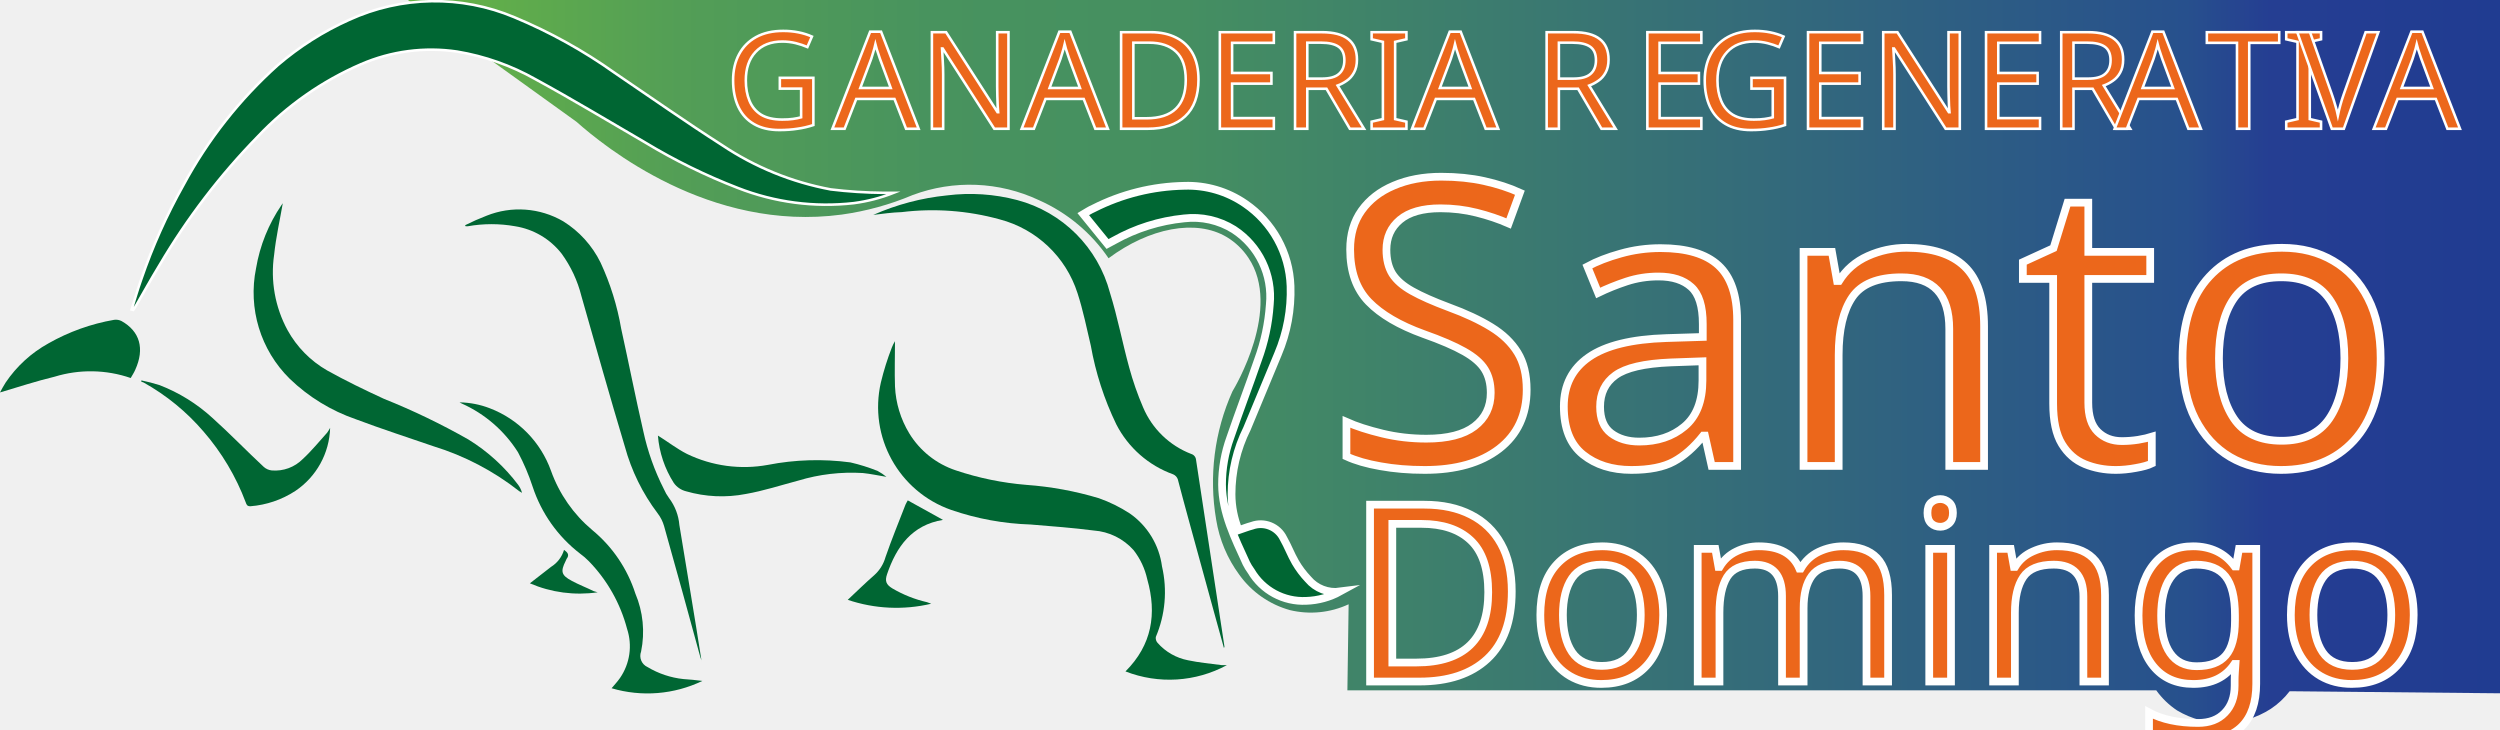
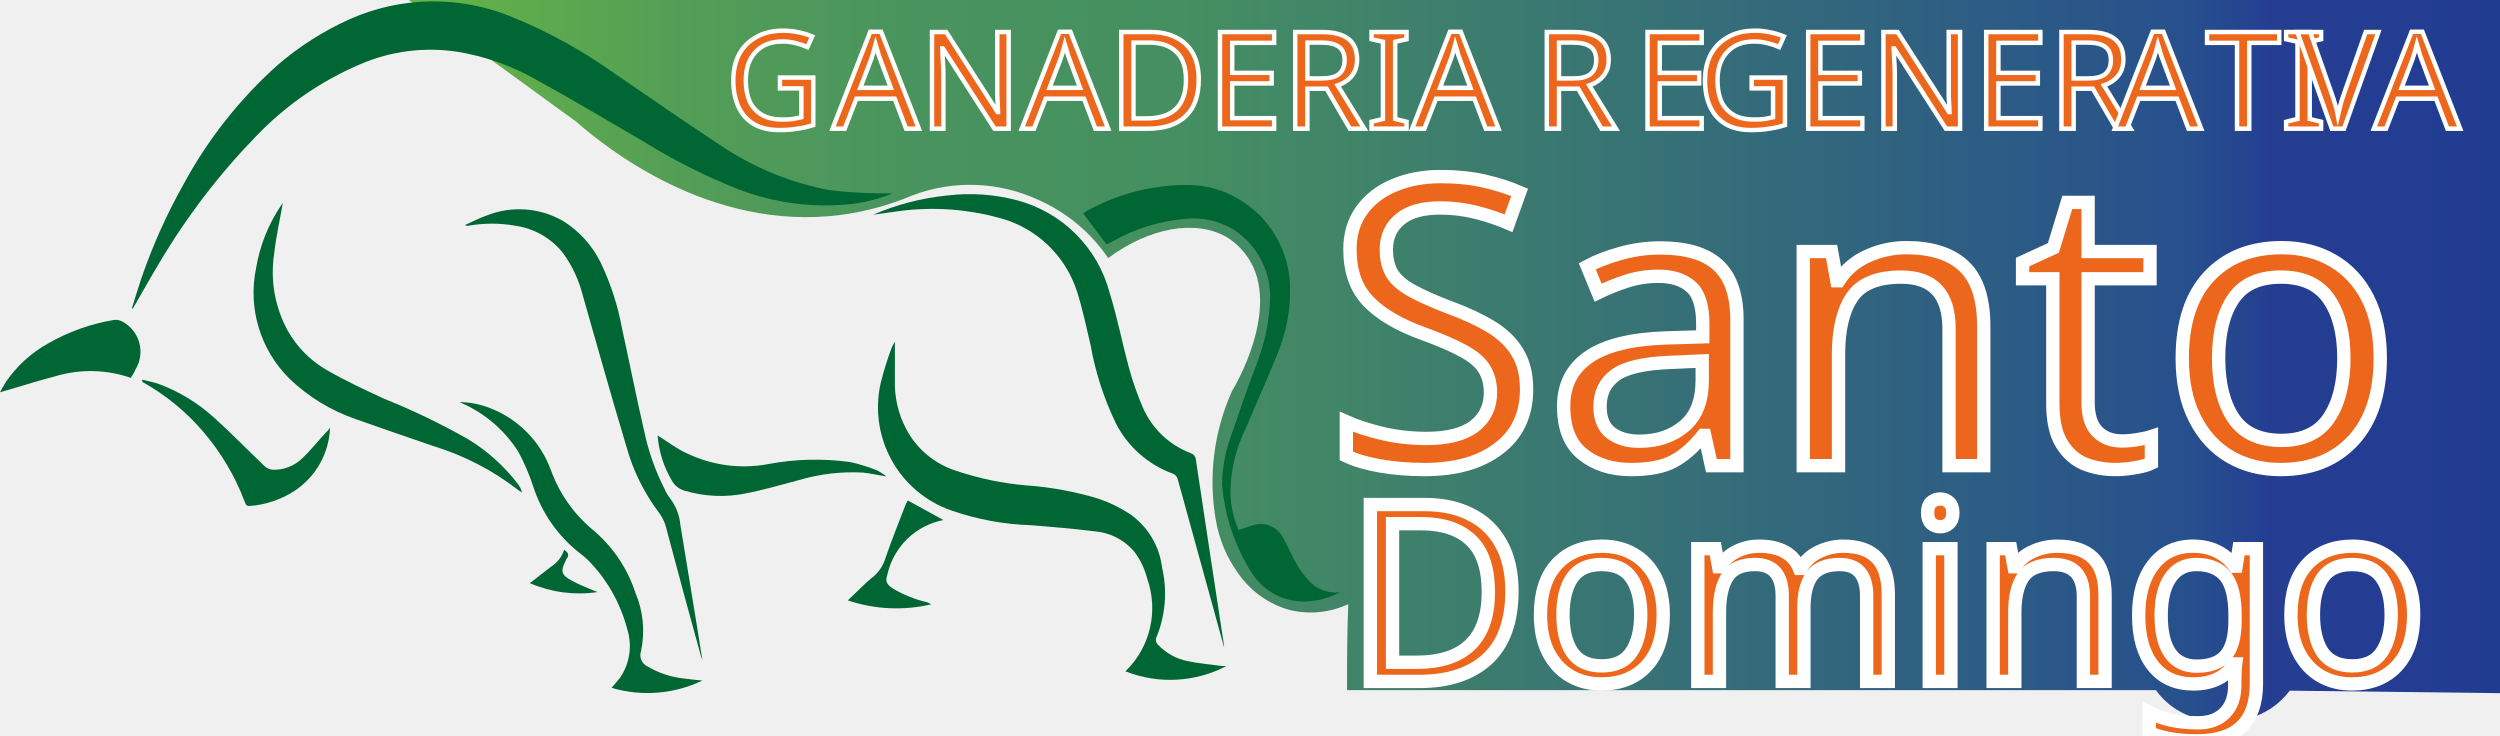
- <svg xmlns="http://www.w3.org/2000/svg" viewBox="0 0 242.32 70.72">
+ <svg xmlns="http://www.w3.org/2000/svg" viewBox="0 0 140.66 41.36">
  <defs>
-     <style>.cls-1{fill:url(#Degradado_sin_nombre_27);}.cls-2,.cls-3,.cls-4{fill:#063;}.cls-10,.cls-11,.cls-2,.cls-4,.cls-5{stroke:#fff;stroke-miterlimit:10;}.cls-2,.cls-5{stroke-width:0.25px;}.cls-10,.cls-11,.cls-4{stroke-width:0.75px;}.cls-5{font-size:13.11px;}.cls-10,.cls-11,.cls-5{fill:#ec671b;font-family:Bella;}.cls-6{letter-spacing:-0.01em;}.cls-7{letter-spacing:-0.03em;}.cls-8{letter-spacing:-0.06em;}.cls-9{letter-spacing:-0.08em;}.cls-10{font-size:38.72px;}.cls-11{font-size:24px;}</style>
-     <linearGradient id="Degradado_sin_nombre_27" x1="39.53" y1="35.03" x2="242.32" y2="35.03" gradientUnits="userSpaceOnUse">
+     <style>.cls-1{fill:url(#Degradado_sin_nombre_27);}.cls-2{fill:#063;}.cls-3{font-size:7.61px;stroke-width:0.25px;}.cls-10,.cls-3,.cls-9{fill:#ec671b;stroke:#fff;stroke-miterlimit:10;font-family:Bella;}.cls-4{letter-spacing:-0.01em;}.cls-5{letter-spacing:-0.03em;}.cls-6{letter-spacing:0em;}.cls-7{letter-spacing:-0.06em;}.cls-8{letter-spacing:-0.08em;}.cls-9{font-size:22.47px;}.cls-10,.cls-9{stroke-width:0.75px;}.cls-10{font-size:13.93px;}</style>
+     <linearGradient id="Degradado_sin_nombre_27" x1="22.95" y1="20.33" x2="140.66" y2="20.33" gradientUnits="userSpaceOnUse">
      <stop offset="0" stop-color="#68b545" />
      <stop offset="0.02" stop-color="#64b148" />
      <stop offset="0.13" stop-color="#539e56" />
      <stop offset="0.25" stop-color="#48935e" />
      <stop offset="0.37" stop-color="#458f61" />
      <stop offset="0.85" stop-color="#27508d" />
      <stop offset="0.89" stop-color="#253e92" />
      <stop offset="1" stop-color="#203c91" />
    </linearGradient>
  </defs>
  <g id="Capa_2" data-name="Capa 2">
    <g id="Capa_1-2" data-name="Capa 1">
-       <path class="cls-1" d="M242.32,67.2,221.93,67a7.55,7.55,0,0,1-1.83,1.71,8.61,8.61,0,0,1-9.08.15A7.77,7.77,0,0,1,209,66.91l-78.4,0,.12-8.34a8.67,8.67,0,0,1-5.68.57,9,9,0,0,1-4.91-3.42,12.34,12.34,0,0,1-2.25-5.35,21.52,21.52,0,0,1,1.58-12.44c.2-.33,4.84-8.06,1.54-12.95a6.63,6.63,0,0,0-2.09-2c-3-1.79-7.52-.88-11.46,2.05a16,16,0,0,0-6.75-5.63,15.78,15.78,0,0,0-12.25-.49,27.32,27.32,0,0,1-6.87,1.89c-12.81,1.72-23-6.6-25.71-9Q47.67,5.92,39.53,0H242.32Z" />
-       <path class="cls-2" d="M12.76,30c.31-1,.6-2,.94-2.95a55.09,55.09,0,0,1,4.08-9.11A42.86,42.86,0,0,1,26.93,6.31a28.57,28.57,0,0,1,6.92-4.39,19.9,19.9,0,0,1,16-.25,49.82,49.82,0,0,1,9.74,5.4c3.46,2.34,6.88,4.75,10.4,7a28.22,28.22,0,0,0,10.53,4.29,45.49,45.49,0,0,0,5.1.33c.32,0,.63,0,1,0a16.27,16.27,0,0,1-3.86,1,23.55,23.55,0,0,1-11.24-1.47,57.34,57.34,0,0,1-9-4.42c-3.53-2.05-7-4.15-10.62-6.12A23.17,23.17,0,0,0,44.31,5,17.13,17.13,0,0,0,35,6.22a30.34,30.34,0,0,0-10,7,65.11,65.11,0,0,0-9.52,12.45c-.83,1.36-1.6,2.76-2.4,4.14a1.6,1.6,0,0,1-.16.23Z" />
-       <path class="cls-3" d="M109.09,65.08c2.57-2.57,3.06-5.59,2.11-8.94a7.07,7.07,0,0,0-1.31-2.8A5.71,5.71,0,0,0,106,51.42c-2-.26-4.06-.41-6.1-.58a26.18,26.18,0,0,1-7.69-1.41,10.58,10.58,0,0,1-6.83-12.35,26.37,26.37,0,0,1,1.07-3.41,3.73,3.73,0,0,1,.3-.6c0,1.5-.05,3,0,4.39A9.6,9.6,0,0,0,88.13,42a8.36,8.36,0,0,0,4.51,3.59A28.9,28.9,0,0,0,99.51,47a32.48,32.48,0,0,1,7,1.29,14,14,0,0,1,3,1.48,7.44,7.44,0,0,1,3.12,5.13,11.07,11.07,0,0,1-.6,6.84.71.71,0,0,0,.17.57A5.26,5.26,0,0,0,115.16,64c1.07.23,2.17.32,3.26.47.15,0,.3,0,.5,0A11.7,11.7,0,0,1,109.09,65.08Z" />
-       <path class="cls-4" d="M120.06,51.39c.47-.16.87-.32,1.29-.43a2.45,2.45,0,0,1,3.05,1.23c.43.75.73,1.57,1.16,2.31a8.9,8.9,0,0,0,1.23,1.64,3.45,3.45,0,0,0,3.1,1.2,7.3,7.3,0,0,1-3.28.9,5.86,5.86,0,0,1-5.34-2.88,5.12,5.12,0,0,1-.47-.77c-1.11-2.44-2.33-4.85-2.35-7.62a13.33,13.33,0,0,1,.8-4.55c.86-2.52,1.81-5,2.68-7.53a19.29,19.29,0,0,0,1.15-5.37,7.76,7.76,0,0,0-3.49-7.27,7.44,7.44,0,0,0-4.82-1.08A17.39,17.39,0,0,0,108,23.3l-.65.35L105,20.76c.29-.17.61-.39,1-.56a20.23,20.23,0,0,1,8.8-2.19,9.82,9.82,0,0,1,5.88,1.72,10.11,10.11,0,0,1,4.41,8,15.51,15.51,0,0,1-1.22,6.59c-1,2.43-2,4.81-3,7.22a14.28,14.28,0,0,0-1.5,6.38A9.33,9.33,0,0,0,120.06,51.39Z" />
-       <path class="cls-3" d="M84.64,20.83a23.5,23.5,0,0,1,7.15-1.89,17.92,17.92,0,0,1,6.8.45,12.66,12.66,0,0,1,9,9c.74,2.37,1.2,4.83,1.86,7.23a29,29,0,0,0,1.35,3.87A8.3,8.3,0,0,0,115.46,44a.65.65,0,0,1,.47.57q1.36,9,2.75,18.08a.16.16,0,0,1-.05.15l-1-3.62c-.82-3-1.65-6-2.47-9-.35-1.25-.67-2.5-1-3.73a.82.82,0,0,0-.44-.47,10,10,0,0,1-5.52-4.85,29.24,29.24,0,0,1-2.47-7.63c-.4-1.7-.75-3.43-1.29-5.09a10.8,10.8,0,0,0-7.55-7.15,24.5,24.5,0,0,0-9.49-.7C86.45,20.59,85.55,20.72,84.64,20.83Z" />
-       <path class="cls-3" d="M45.08,21.83a22.66,22.66,0,0,1,2.08-.92,8.49,8.49,0,0,1,7.43.54,9.79,9.79,0,0,1,3.62,4,25.43,25.43,0,0,1,2,6.41c.73,3.3,1.38,6.62,2.14,9.92a23.11,23.11,0,0,0,2,5.63,4.38,4.38,0,0,0,.5.87,5,5,0,0,1,1,2.61c.72,4.41,1.47,8.81,2.16,13.23,0-.14-.09-.28-.13-.43Q66.15,57.33,64.37,51a3.68,3.68,0,0,0-.63-1.25,19,19,0,0,1-3.17-6.45c-1.46-4.86-2.83-9.74-4.22-14.62a11.88,11.88,0,0,0-1.91-4.09,7.13,7.13,0,0,0-4.51-2.66,13.05,13.05,0,0,0-4.58,0l-.22,0Z" />
-       <path class="cls-3" d="M27.41,19.7c-.28,1.62-.66,3.28-.84,5A11.75,11.75,0,0,0,27.87,32,10.14,10.14,0,0,0,31.7,35.9c1.79,1,3.65,1.9,5.52,2.76A66.86,66.86,0,0,1,45.4,42.6,17.56,17.56,0,0,1,50.23,47a2.39,2.39,0,0,1,.37.77,2.4,2.4,0,0,1-.27-.16A25.65,25.65,0,0,0,42,43.25c-2.5-.86-5-1.67-7.5-2.61a17.4,17.4,0,0,1-6.41-3.92A11.73,11.73,0,0,1,24.82,26a15.4,15.4,0,0,1,2.47-6.13Z" />
-       <path class="cls-3" d="M68.08,66a12.27,12.27,0,0,1-8.8.71c.28-.33.57-.64.82-1a5.41,5.41,0,0,0,.68-4.76,14.82,14.82,0,0,0-3.7-6.55,6.89,6.89,0,0,0-.87-.75,13.52,13.52,0,0,1-4.58-6.47,20.94,20.94,0,0,0-1.42-3.34,12.43,12.43,0,0,0-5.46-4.73L44.54,39s0,0,0,0a8.47,8.47,0,0,1,2.93.57,10.15,10.15,0,0,1,5.94,6.07,13.35,13.35,0,0,0,4,5.74,13.2,13.2,0,0,1,4.17,6.14,9.53,9.53,0,0,1,.56,5.63,1.19,1.19,0,0,0,.63,1.51,8.5,8.5,0,0,0,3.47,1.16C66.82,65.86,67.4,65.91,68.08,66Z" />
-       <path class="cls-3" d="M12.67,36.64a11.91,11.91,0,0,0-7.37-.13c-1.78.43-3.52,1-5.3,1.53.16-.29.33-.63.54-.95A12,12,0,0,1,4.7,33.28,19.72,19.72,0,0,1,11.06,31a1.2,1.2,0,0,1,.72.12c1.78,1,2.26,2.67,1.33,4.72C13,36.1,12.83,36.36,12.67,36.64Z" />
-       <path class="cls-3" d="M63.77,42.22c1,.62,1.85,1.29,2.82,1.78a12.75,12.75,0,0,0,7.84,1.06,24.71,24.71,0,0,1,8-.24,17.93,17.93,0,0,1,2.64.83,5.22,5.22,0,0,1,.85.57c-.86-.14-1.57-.3-2.29-.37a17.82,17.82,0,0,0-6.24.73c-1.7.45-3.38,1-5.1,1.3a12.35,12.35,0,0,1-5.79-.26,2.07,2.07,0,0,1-1.19-.81A10,10,0,0,1,63.77,42.22Z" />
-       <path class="cls-3" d="M32,41.47a7.63,7.63,0,0,1-3.38,6.12,9.27,9.27,0,0,1-4.35,1.48c-.32,0-.37-.15-.45-.37a22.6,22.6,0,0,0-4.09-6.87,21.37,21.37,0,0,0-5.82-4.76L13.7,37l0-.13a17.68,17.68,0,0,1,1.77.46,16.22,16.22,0,0,1,5.1,3.16c1.71,1.53,3.3,3.19,5,4.77a1.38,1.38,0,0,0,.78.34,3.78,3.78,0,0,0,3-1.11c.85-.78,1.58-1.69,2.36-2.55A4,4,0,0,0,32,41.47Z" />
-       <path class="cls-3" d="M90.26,58.52a14.7,14.7,0,0,1-8.09-.38c.91-.85,1.71-1.64,2.56-2.38A3.68,3.68,0,0,0,85.83,54c.59-1.71,1.28-3.39,1.94-5.09.07-.16.16-.3.22-.41l3.41,1.89c-3,.5-4.5,2.57-5.42,5.27-.22.65-.1,1,.51,1.37a11.82,11.82,0,0,0,3.37,1.34Z" />
-       <path class="cls-3" d="M57.93,57.41a12.15,12.15,0,0,1-6.57-.87c.74-.57,1.39-1.09,2.06-1.6a2.91,2.91,0,0,0,1.25-1.64c.33.23.56.47.25.87a1.07,1.07,0,0,0-.1.22c-.5,1-.42,1.37.6,1.91.68.37,1.42.65,2.13,1Z" />
-       <text class="cls-5" transform="translate(70.26 12.48)">
-         <tspan class="cls-6">G</tspan>
-         <tspan x="10.42" y="0">ANADERIA R</tspan>
-         <tspan class="cls-7" x="88.15" y="0">E</tspan>
-         <tspan x="94.18" y="0">GENER</tspan>
-         <tspan class="cls-8" x="134.71" y="0">A</tspan>
-         <tspan x="143.52" y="0">TI</tspan>
-         <tspan class="cls-9" x="152.41" y="0">V</tspan>
-         <tspan x="159.82" y="0">A</tspan>
+       <path class="cls-1" d="M140.66,39l-11.83-.14a4.32,4.32,0,0,1-1.06,1,5,5,0,0,1-5.28.08,4.18,4.18,0,0,1-1.19-1.11l-45.51,0c0-1.61,0-3.22.07-4.84a5,5,0,0,1-3.3.33,5.19,5.19,0,0,1-2.85-2,7.13,7.13,0,0,1-1.31-3.1A12.46,12.46,0,0,1,69.32,22c.12-.19,2.81-4.68.89-7.51A3.84,3.84,0,0,0,69,13.33c-1.76-1-4.36-.51-6.65,1.19a9.27,9.27,0,0,0-3.92-3.27A9.13,9.13,0,0,0,51.32,11a15.59,15.59,0,0,1-4,1.09C39.9,13.06,34,8.23,32.41,6.84L23,0H140.66Z" />
+       <path class="cls-2" d="M7.41,17.38c.18-.57.35-1.14.54-1.71a32.13,32.13,0,0,1,2.37-5.29,24.92,24.92,0,0,1,5.31-6.73,16.7,16.7,0,0,1,4-2.55A11.59,11.59,0,0,1,28.92,1a28.33,28.33,0,0,1,5.65,3.13c2,1.36,4,2.76,6,4.07a16.43,16.43,0,0,0,6.11,2.5,26.6,26.6,0,0,0,3,.18c.18,0,.36,0,.55,0a9.26,9.26,0,0,1-2.24.59,13.68,13.68,0,0,1-6.52-.85A33.6,33.6,0,0,1,36.27,8c-2.05-1.19-4.08-2.41-6.16-3.55a13.36,13.36,0,0,0-4.39-1.54,10,10,0,0,0-5.42.69,17.75,17.75,0,0,0-5.83,4,38.17,38.17,0,0,0-5.53,7.23c-.48.79-.92,1.6-1.39,2.4a.6.6,0,0,1-.09.13Z" />
+       <path class="cls-2" d="M63.32,37.77a4.94,4.94,0,0,0,1.23-5.2A4.23,4.23,0,0,0,63.79,31a3.29,3.29,0,0,0-2.24-1.11c-1.17-.15-2.35-.24-3.54-.34a15.08,15.08,0,0,1-4.46-.82,6.15,6.15,0,0,1-4-7.17,18.1,18.1,0,0,1,.62-2,3.79,3.79,0,0,1,.18-.34c0,.87,0,1.71,0,2.54a5.54,5.54,0,0,0,.77,2.62,4.85,4.85,0,0,0,2.62,2.09,16.9,16.9,0,0,0,4,.84,18.61,18.61,0,0,1,4.07.75,7.76,7.76,0,0,1,1.76.86,4.28,4.28,0,0,1,1.81,3,6.47,6.47,0,0,1-.34,4,.39.39,0,0,0,.09.33,3.15,3.15,0,0,0,1.7.95c.62.13,1.26.18,1.89.27l.29,0A6.82,6.82,0,0,1,63.32,37.77Z" />
+       <path class="cls-2" d="M69.69,29.82l.75-.25a1.42,1.42,0,0,1,1.77.72c.25.43.43.9.68,1.33a4.51,4.51,0,0,0,.71,1,2,2,0,0,0,1.8.7,4.43,4.43,0,0,1-1.9.52,3.44,3.44,0,0,1-3.11-1.67,3.57,3.57,0,0,1-.27-.45,11,11,0,0,1-1.36-4.42,8,8,0,0,1,.46-2.65c.5-1.46,1-2.91,1.56-4.37a11.07,11.07,0,0,0,.66-3.11,4.5,4.5,0,0,0-2-4.23,4.34,4.34,0,0,0-2.8-.62,9.87,9.87,0,0,0-4,1.24l-.38.2L60.94,12a4.14,4.14,0,0,1,.56-.32,11.63,11.63,0,0,1,5.11-1.27,5.66,5.66,0,0,1,3.41,1,5.84,5.84,0,0,1,2.56,4.65,9.14,9.14,0,0,1-.7,3.83c-.56,1.41-1.19,2.79-1.78,4.19a8.32,8.32,0,0,0-.87,3.7A5.45,5.45,0,0,0,69.69,29.82Z" />
+       <path class="cls-2" d="M49.13,12.08A14,14,0,0,1,53.28,11a10.51,10.51,0,0,1,3.95.27,7.33,7.33,0,0,1,5.21,5.23c.43,1.38.7,2.8,1.08,4.2a16.69,16.69,0,0,0,.79,2.25A4.79,4.79,0,0,0,67,25.5a.4.4,0,0,1,.28.33c.52,3.5,1.06,7,1.59,10.5t0,.09c-.19-.71-.39-1.41-.58-2.11l-1.44-5.22c-.2-.72-.39-1.45-.6-2.17a.46.46,0,0,0-.26-.27,5.83,5.83,0,0,1-3.2-2.82,16.81,16.81,0,0,1-1.43-4.42c-.24-1-.44-2-.76-3a6.27,6.27,0,0,0-4.37-4.15,14.28,14.28,0,0,0-5.52-.4C50.18,11.94,49.66,12,49.13,12.08Z" />
+       <path class="cls-2" d="M26.17,12.66c.4-.18.79-.39,1.2-.53a4.94,4.94,0,0,1,4.32.31,5.74,5.74,0,0,1,2.1,2.32A14.84,14.84,0,0,1,35,18.49c.42,1.91.8,3.84,1.24,5.75a13.11,13.11,0,0,0,1.15,3.27,2.25,2.25,0,0,0,.29.5,2.9,2.9,0,0,1,.6,1.52c.41,2.56.85,5.11,1.25,7.68,0-.08-.05-.16-.08-.25-.68-2.46-1.35-4.92-2-7.38a2.39,2.39,0,0,0-.37-.73,11.07,11.07,0,0,1-1.84-3.74c-.85-2.82-1.64-5.66-2.45-8.49a7,7,0,0,0-1.11-2.38A4.18,4.18,0,0,0,29,12.7a7.61,7.61,0,0,0-2.65,0l-.13,0Z" />
+       <path class="cls-2" d="M15.91,11.43c-.16.93-.38,1.9-.49,2.88a6.86,6.86,0,0,0,.76,4.28,5.9,5.9,0,0,0,2.22,2.24c1,.58,2.12,1.1,3.2,1.6a39.16,39.16,0,0,1,4.75,2.29,10.17,10.17,0,0,1,2.81,2.54,1.25,1.25,0,0,1,.21.45l-.15-.09a14.94,14.94,0,0,0-4.86-2.53c-1.45-.5-2.92-1-4.35-1.51a10.12,10.12,0,0,1-3.72-2.27,6.8,6.8,0,0,1-1.88-6.23,8.91,8.91,0,0,1,1.43-3.56S15.9,11.43,15.91,11.43Z" />
+       <path class="cls-2" d="M39.52,38.29a7.13,7.13,0,0,1-5.11.41c.16-.19.33-.37.48-.57a3.17,3.17,0,0,0,.39-2.77,8.59,8.59,0,0,0-2.15-3.8,4.06,4.06,0,0,0-.5-.43A7.82,7.82,0,0,1,30,27.37a11.44,11.44,0,0,0-.83-1.94A7.2,7.2,0,0,0,26,22.69l-.13-.07s0,0,0,0a5,5,0,0,1,1.7.34A5.91,5.91,0,0,1,31,26.46a7.8,7.8,0,0,0,2.33,3.33,7.73,7.73,0,0,1,2.42,3.56,5.48,5.48,0,0,1,.32,3.27.7.7,0,0,0,.37.88,5,5,0,0,0,2,.67C38.78,38.22,39.13,38.25,39.52,38.29Z" />
+       <path class="cls-2" d="M7.36,21.26a6.89,6.89,0,0,0-4.28-.08c-1,.25-2,.59-3.08.89.09-.16.19-.36.31-.55a7,7,0,0,1,2.42-2.21A11.12,11.12,0,0,1,6.42,18a.77.77,0,0,1,.42.07,1.92,1.92,0,0,1,.77,2.74C7.54,21,7.45,21.1,7.36,21.26Z" />
+       <path class="cls-2" d="M37,24.5c.56.35,1.07.75,1.63,1a7.44,7.44,0,0,0,4.55.62A14.25,14.25,0,0,1,47.85,26a9.35,9.35,0,0,1,1.53.48,2.63,2.63,0,0,1,.49.33c-.49-.08-.91-.18-1.32-.22a10.61,10.61,0,0,0-3.63.43c-1,.26-2,.56-3,.75a7.09,7.09,0,0,1-3.36-.15,1.2,1.2,0,0,1-.69-.47A5.81,5.81,0,0,1,37,24.5Z" />
+       <path class="cls-2" d="M18.57,24.06a4.46,4.46,0,0,1-2,3.56,5.41,5.41,0,0,1-2.53.85c-.18,0-.21-.08-.26-.21a13.22,13.22,0,0,0-2.37-4,12.49,12.49,0,0,0-3.38-2.76L8,21.44l0-.08c.34.09.7.15,1,.27a9.48,9.48,0,0,1,3,1.83c1,.89,1.92,1.85,2.89,2.77a.77.77,0,0,0,.45.2A2.26,2.26,0,0,0,17,25.79c.49-.46.91-1,1.37-1.49C18.46,24.23,18.51,24.14,18.57,24.06Z" />
+       <path class="cls-2" d="M52.4,34a8.56,8.56,0,0,1-4.7-.22c.53-.49,1-1,1.49-1.38a2.19,2.19,0,0,0,.63-1c.34-1,.75-2,1.13-3a1.73,1.73,0,0,1,.13-.24l2,1.1a4,4,0,0,0-3.15,3.06c-.13.38-.06.55.3.79a6.87,6.87,0,0,0,1.95.78Z" />
+       <path class="cls-2" d="M33.63,33.31a7,7,0,0,1-3.82-.5l1.2-.93a1.73,1.73,0,0,0,.73-.95c.19.13.32.27.14.51a.45.45,0,0,0-.06.12c-.29.59-.24.79.35,1.11.4.22.82.38,1.24.56Z" />
+       <text class="cls-3" transform="translate(40.79 7.24)">
+         <tspan class="cls-4">G</tspan>
+         <tspan x="6.05" y="0">ANADERIA R</tspan>
+         <tspan class="cls-5" x="51.17" y="0">E</tspan>
+         <tspan class="cls-6" x="54.67" y="0">GENER</tspan>
+         <tspan class="cls-7" x="78.2" y="0">A</tspan>
+         <tspan x="83.31" y="0">TI</tspan>
+         <tspan class="cls-8" x="88.47" y="0">V</tspan>
+         <tspan class="cls-6" x="92.77" y="0">A</tspan>
      </text>
-       <text class="cls-10" transform="translate(128.54 45.16)">Santo</text>
-       <text class="cls-11" transform="translate(130.47 66.06)">Domingo</text>
+       <text class="cls-9" transform="translate(74.61 26.2)">Santo</text>
+       <text class="cls-10" transform="translate(75.74 38.34)">Domingo</text>
    </g>
  </g>
</svg>
